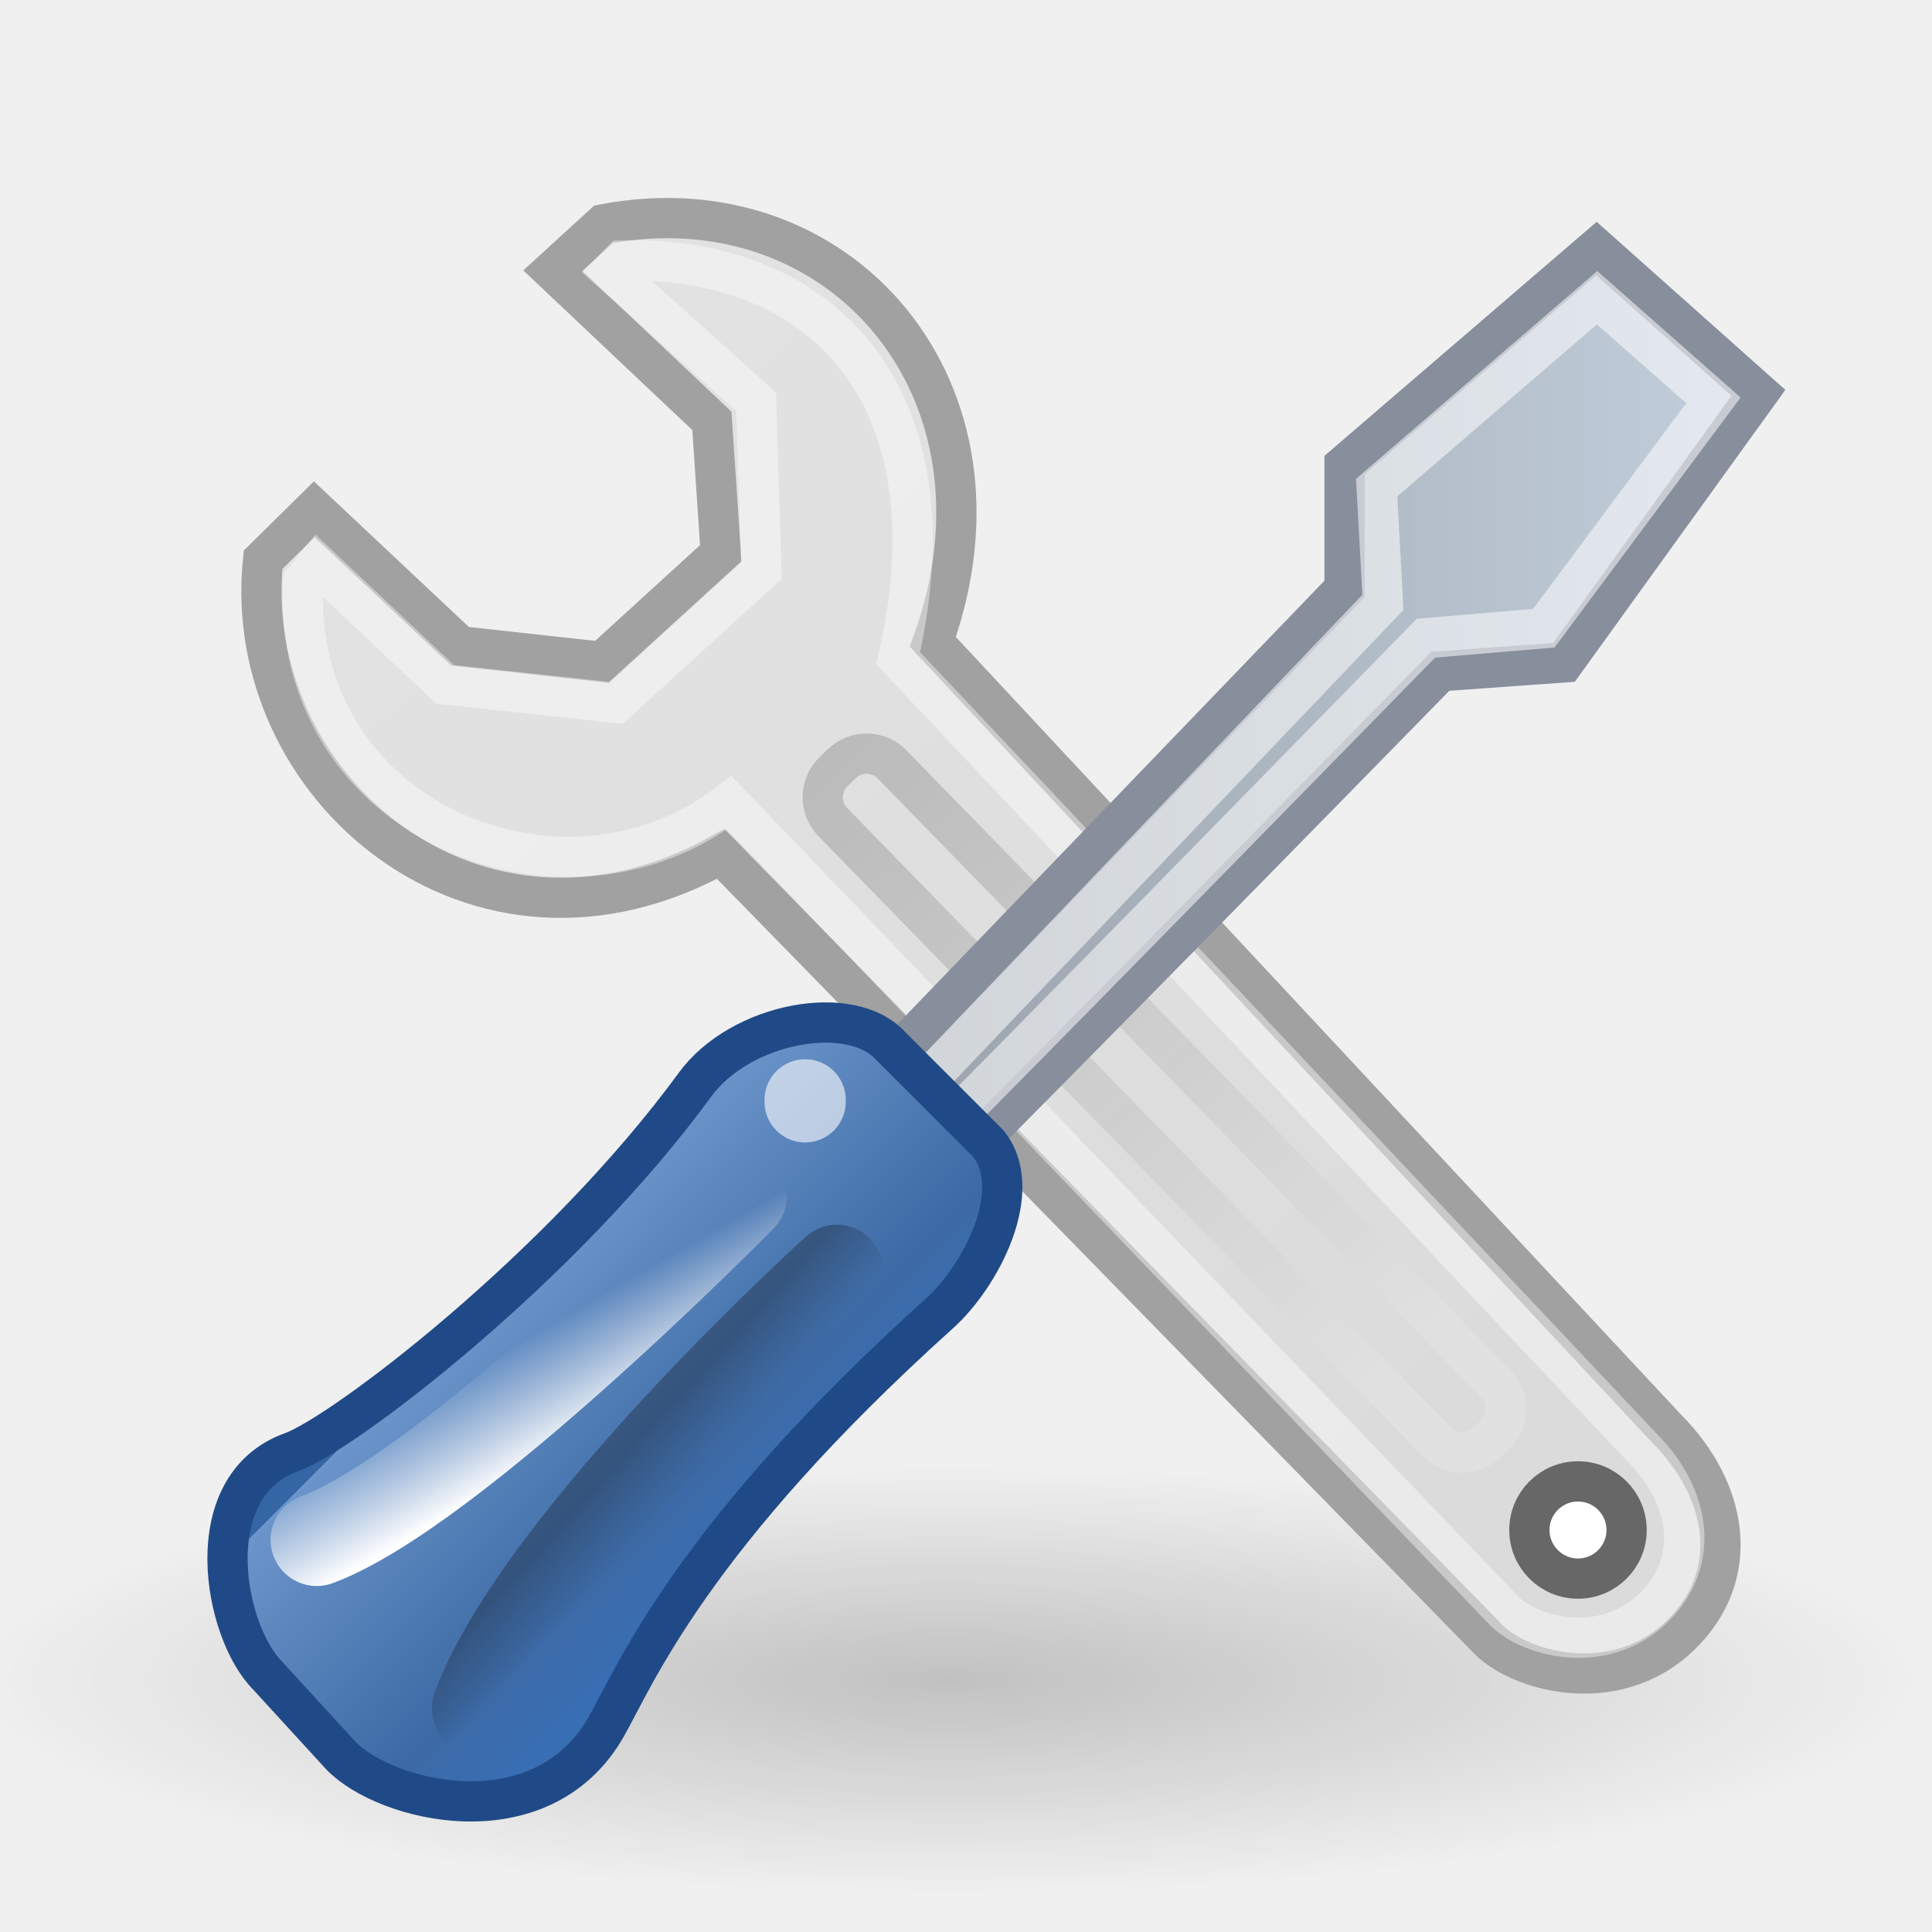
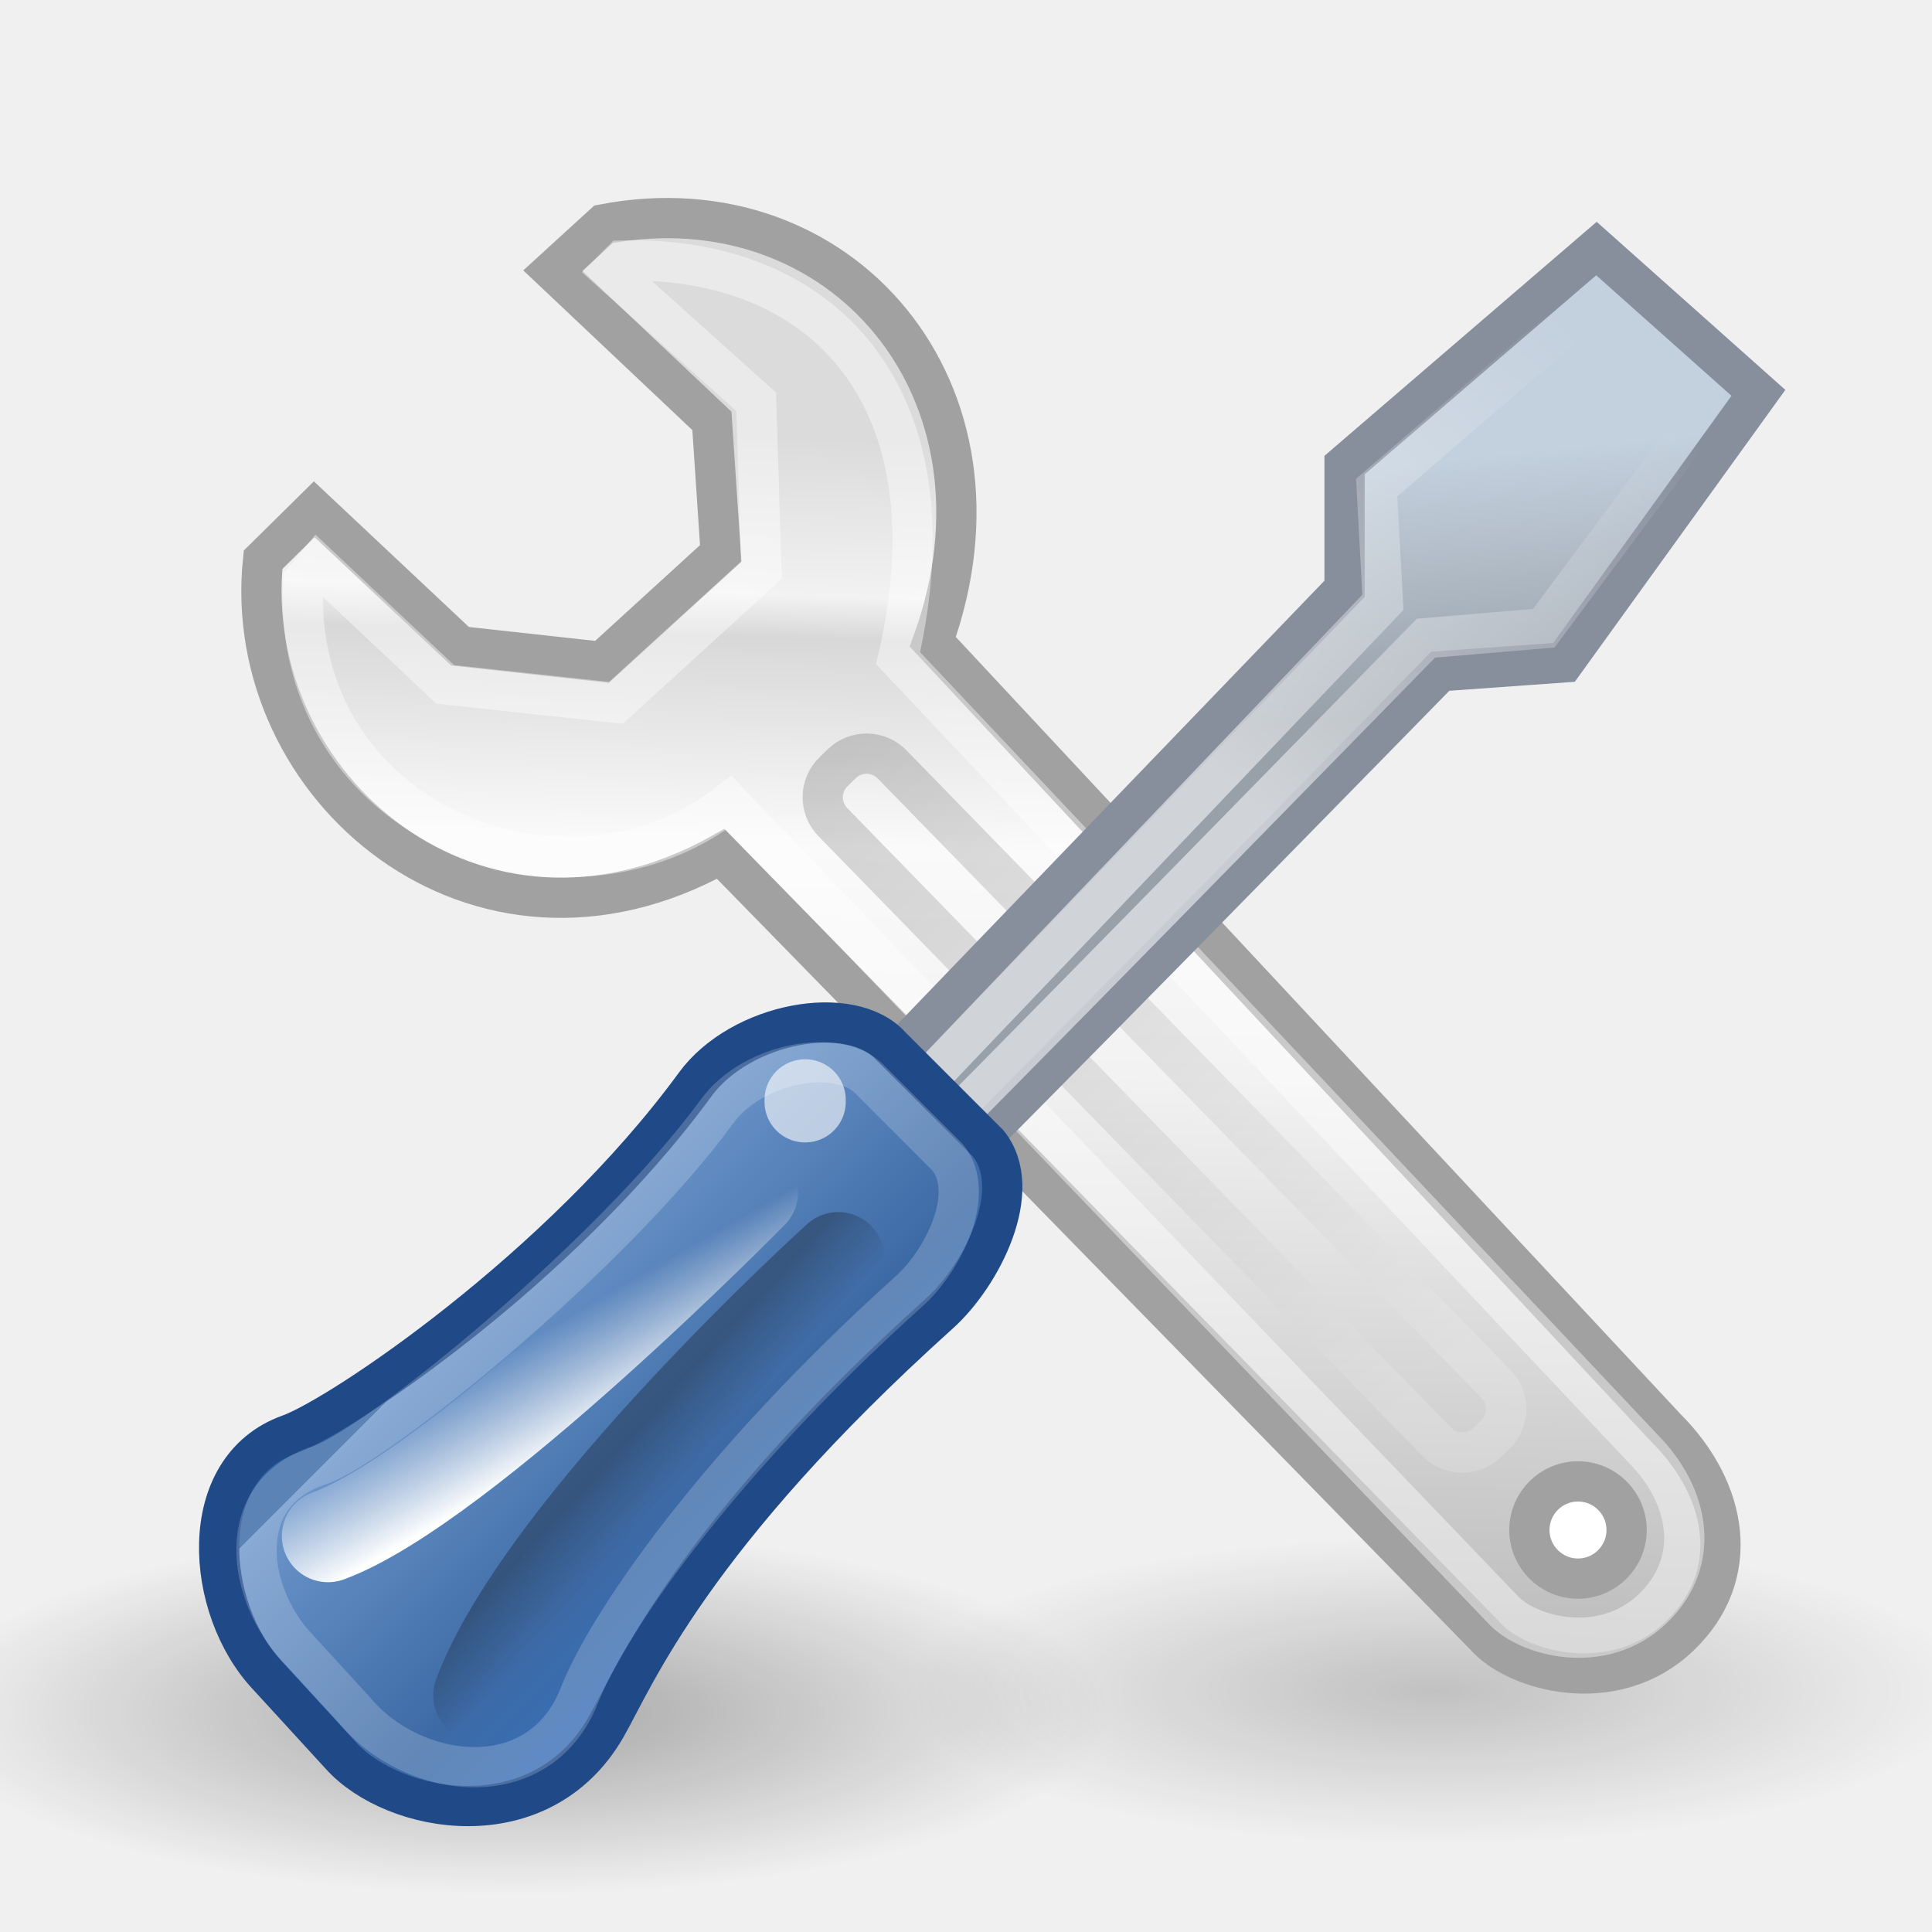
<svg xmlns="http://www.w3.org/2000/svg" xmlns:xlink="http://www.w3.org/1999/xlink" width="48px" height="48px" id="svg11300">
  <defs id="defs3">
+     <linearGradient id="linearGradient2250">
+       <stop style="stop-color:#ffffff;stop-opacity:1;" offset="0" id="stop2252" />
+       <stop style="stop-color:#ffffff;stop-opacity:0;" offset="1" id="stop2254" />
+     </linearGradient>
    <linearGradient id="linearGradient2265">
      <stop style="stop-color:#000000;stop-opacity:1;" offset="0" id="stop2267" />
      <stop style="stop-color:#000000;stop-opacity:0;" offset="1" id="stop2269" />
    </linearGradient>
    <linearGradient id="linearGradient2257">
      <stop style="stop-color:#ffffff;stop-opacity:1;" offset="0" id="stop2259" />
      <stop style="stop-color:#ffffff;stop-opacity:0;" offset="1" id="stop2261" />
    </linearGradient>
    <linearGradient id="linearGradient3087">
      <stop style="stop-color:#3465a4;stop-opacity:1;" offset="0" id="stop3089" />
      <stop id="stop3095" offset="0" style="stop-color:#9fbce1;stop-opacity:1;" />
      <stop style="stop-color:#6b95ca;stop-opacity:1;" offset="0" id="stop2242" />
      <stop id="stop2244" offset="0.75" style="stop-color:#3d6aa5;stop-opacity:1;" />
      <stop style="stop-color:#386eb4;stop-opacity:1;" offset="1" id="stop3091" />
    </linearGradient>
    <linearGradient id="linearGradient3077">
      <stop style="stop-color:#98a0a9;stop-opacity:1;" offset="0" id="stop3079" />
      <stop style="stop-color:#c3d0dd;stop-opacity:1;" offset="1" id="stop3081" />
    </linearGradient>
    <linearGradient id="linearGradient3061">
      <stop style="stop-color:#ffffff;stop-opacity:1;" offset="0" id="stop3063" />
      <stop style="stop-color:#000000;stop-opacity:1;" offset="1" id="stop3065" />
    </linearGradient>
    <linearGradient id="linearGradient3049">
-       <stop style="stop-color:#e2e2e2;stop-opacity:1;" offset="0" id="stop3051" />
+       <stop style="stop-color:#b6b6b6;stop-opacity:1;" offset="0" id="stop3051" />
+       <stop id="stop2262" offset="0.5" style="stop-color:#f2f2f2;stop-opacity:1;" />
+       <stop style="stop-color:#fafafa;stop-opacity:1;" offset="0.676" id="stop2264" />
+       <stop id="stop2268" offset="0.841" style="stop-color:#d8d8d8;stop-opacity:1;" />
+       <stop id="stop2266" offset="0.875" style="stop-color:#f2f2f2;stop-opacity:1;" />
      <stop style="stop-color:#dbdbdb;stop-opacity:1;" offset="1" id="stop3053" />
    </linearGradient>
    <linearGradient id="linearGradient3041">
      <stop style="stop-color:#000000;stop-opacity:1;" offset="0" id="stop3043" />
      <stop style="stop-color:#000000;stop-opacity:0;" offset="1" id="stop3045" />
    </linearGradient>
    <linearGradient id="linearGradient11520">
      <stop id="stop11522" offset="0" style="stop-color:#ffffff;stop-opacity:1;" />
      <stop id="stop11524" offset="1" style="stop-color:#dcdcdc;stop-opacity:1;" />
    </linearGradient>
    <linearGradient id="linearGradient11508">
      <stop id="stop11510" offset="0" style="stop-color:#000000;stop-opacity:1;" />
      <stop id="stop11512" offset="1" style="stop-color:#000000;stop-opacity:0;" />
    </linearGradient>
    <linearGradient id="linearGradient11494">
      <stop id="stop11496" offset="0" style="stop-color:#ef2929;stop-opacity:1;" />
      <stop id="stop11498" offset="1" style="stop-color:#ef2929;stop-opacity:0;" />
    </linearGradient>
    <linearGradient id="linearGradient11415">
      <stop id="stop11417" offset="0" style="stop-color:#204a87;stop-opacity:0;" />
      <stop style="stop-color:#204a87;stop-opacity:1;" offset="0.5" id="stop11423" />
      <stop id="stop11419" offset="1" style="stop-color:#204a87;stop-opacity:0;" />
    </linearGradient>
    <linearGradient id="linearGradient11399">
      <stop id="stop11401" offset="0" style="stop-color:#000000;stop-opacity:1;" />
      <stop id="stop11403" offset="1" style="stop-color:#000000;stop-opacity:0;" />
    </linearGradient>
    <linearGradient gradientTransform="translate(-60.28571,-0.285714)" y2="34.462" x2="43.616" y1="3.774" x1="15.828" gradientUnits="userSpaceOnUse" id="linearGradient11425" xlink:href="#linearGradient11415" />
    <linearGradient gradientTransform="translate(-60.57143,0)" y2="39.034" x2="35.68" y1="9.346" x1="9.696" gradientUnits="userSpaceOnUse" id="linearGradient11427" xlink:href="#linearGradient11415" />
    <linearGradient y2="33.462" x2="26.759" y1="19.774" x1="13.267" gradientTransform="translate(-60.85714,0.428571)" gradientUnits="userSpaceOnUse" id="linearGradient11439" xlink:href="#linearGradient11415" />
    <radialGradient r="8.5" fy="39.143" fx="12.071" cy="39.143" cx="12.071" gradientTransform="matrix(1,0,0,0.487395,0,20.06483)" gradientUnits="userSpaceOnUse" id="radialGradient11441" xlink:href="#linearGradient11399" />
    <radialGradient gradientTransform="matrix(1.243453,2.106784e-16,-2.106784e-16,1.243453,-6.713754,-3.742847)" gradientUnits="userSpaceOnUse" r="3.834" fy="15.048" fx="27.577" cy="15.048" cx="27.577" id="radialGradient11500" xlink:href="#linearGradient11494" />
    <radialGradient r="3.834" fy="16.049" fx="27.577" cy="16.049" cx="27.577" gradientTransform="matrix(1.243453,2.106784e-16,-2.106784e-16,1.243453,-6.713754,-3.742847)" gradientUnits="userSpaceOnUse" id="radialGradient11504" xlink:href="#linearGradient11494" />
    <radialGradient gradientUnits="userSpaceOnUse" gradientTransform="matrix(1,0,0,0.338462,2.166583e-14,29.48178)" r="6.566" fy="44.565" fx="30.204" cy="44.565" cx="30.204" id="radialGradient11514" xlink:href="#linearGradient11508" />
    <radialGradient gradientTransform="matrix(1.995058,-1.651527e-32,0,1.995058,-24.32488,-35.70087)" gradientUnits="userSpaceOnUse" r="20.531" fy="35.878" fx="24.446" cy="35.878" cx="24.446" id="radialGradient11526" xlink:href="#linearGradient11520" />
    <radialGradient r="6.566" fy="44.565" fx="30.204" cy="44.565" cx="30.204" gradientTransform="matrix(1,0,0,0.338462,3.185827e-15,29.48178)" gradientUnits="userSpaceOnUse" id="radialGradient11532" xlink:href="#linearGradient11508" />
    <radialGradient xlink:href="#linearGradient11508" id="radialGradient1348" gradientUnits="userSpaceOnUse" gradientTransform="matrix(1,0,0,0.338462,-1.353344e-14,29.48178)" cx="30.204" cy="44.565" fx="30.204" fy="44.565" r="6.566" />
    <radialGradient xlink:href="#linearGradient11520" id="radialGradient1350" gradientUnits="userSpaceOnUse" gradientTransform="matrix(1.995058,-1.651527e-32,0,1.995058,-24.32488,-35.70087)" cx="24.446" cy="35.878" fx="24.446" fy="35.878" r="20.531" />
    <radialGradient xlink:href="#linearGradient11494" id="radialGradient1352" gradientUnits="userSpaceOnUse" gradientTransform="matrix(1.243453,2.106784e-16,-2.106784e-16,1.243453,-6.713754,-3.742847)" cx="27.577" cy="16.049" fx="27.577" fy="16.049" r="3.834" />
    <radialGradient xlink:href="#linearGradient11494" id="radialGradient1354" gradientUnits="userSpaceOnUse" gradientTransform="matrix(1.243453,2.106784e-16,-2.106784e-16,1.243453,-6.713754,-3.742847)" cx="27.577" cy="15.048" fx="27.577" fy="15.048" r="3.834" />
    <radialGradient xlink:href="#linearGradient11508" id="radialGradient1356" gradientUnits="userSpaceOnUse" gradientTransform="matrix(1,0,0,0.338462,2.220359e-14,29.48178)" cx="30.204" cy="44.565" fx="30.204" fy="44.565" r="6.566" />
    <radialGradient xlink:href="#linearGradient11520" id="radialGradient1366" gradientUnits="userSpaceOnUse" gradientTransform="matrix(2.049266,-1.696401e-32,0,2.049266,-25.65002,-37.31089)" cx="24.446" cy="35.878" fx="24.446" fy="35.878" r="20.531" />
-     <radialGradient xlink:href="#linearGradient3041" id="radialGradient3047" cx="24.812" cy="39.125" fx="24.812" fy="39.125" r="17.688" gradientTransform="matrix(1,0,0,0.374558,7.798450e-15,24.47041)" gradientUnits="userSpaceOnUse" />
-     <linearGradient xlink:href="#linearGradient3049" id="linearGradient3055" x1="12.5" y1="6.53" x2="39.031" y2="35.03" gradientUnits="userSpaceOnUse" gradientTransform="matrix(0.87827,0,0,0.87827,2.536988,4.967681)" />
+     <radialGradient xlink:href="#linearGradient3041" id="radialGradient3047" cx="24.812" cy="39.125" fx="24.812" fy="39.125" r="17.688" gradientTransform="matrix(1,0,0,0.374558,7.194333e-15,24.47041)" gradientUnits="userSpaceOnUse" />
+     <linearGradient xlink:href="#linearGradient3049" id="linearGradient3055" x1="19.648" y1="42.254" x2="20.631" y2="6.776" gradientUnits="userSpaceOnUse" gradientTransform="matrix(0.87827,0,0,0.87827,2.536988,4.967681)" />
    <linearGradient xlink:href="#linearGradient3061" id="linearGradient3067" x1="50.153" y1="-3.632" x2="25.291" y2="-4.3" gradientUnits="userSpaceOnUse" gradientTransform="matrix(0.87827,-1.375944e-15,1.375944e-15,0.87827,5.328299,1.650243)" />
-     <linearGradient xlink:href="#linearGradient3077" id="linearGradient3083" x1="20.295" y1="14.741" x2="47" y2="14.741" gradientUnits="userSpaceOnUse" gradientTransform="matrix(0.87827,0,0,0.87827,2.847503,5.588712)" />
+     <linearGradient xlink:href="#linearGradient3077" id="linearGradient3083" x1="38.228" y1="13.603" x2="37.535" y2="6.629" gradientUnits="userSpaceOnUse" gradientTransform="matrix(0.87827,0,0,0.87827,2.847503,5.588712)" />
    <linearGradient xlink:href="#linearGradient3087" id="linearGradient3093" x1="9.75" y1="32.284" x2="16.915" y2="39.443" gradientUnits="userSpaceOnUse" gradientTransform="matrix(0.87827,0,0,0.87827,2.536988,4.967681)" />
-     <linearGradient xlink:href="#linearGradient2257" id="linearGradient2263" x1="12.005" y1="35.688" x2="10.651" y2="33.195" gradientUnits="userSpaceOnUse" gradientTransform="matrix(1.007254,-2.636526e-2,2.636526e-2,1.007254,1.312161,0.172941)" />
-     <linearGradient xlink:href="#linearGradient2265" id="linearGradient2271" x1="14.018" y1="36.943" x2="15.416" y2="38.268" gradientUnits="userSpaceOnUse" gradientTransform="matrix(0.878099,-1.732370e-2,1.732370e-2,0.878099,2.132437,4.380399)" />
+     <linearGradient xlink:href="#linearGradient2257" id="linearGradient2263" x1="12.005" y1="35.688" x2="10.651" y2="33.195" gradientUnits="userSpaceOnUse" gradientTransform="matrix(1.007254,-2.636526e-2,2.636526e-2,1.007254,1.593411,7.919100e-2)" />
+     <linearGradient xlink:href="#linearGradient2265" id="linearGradient2271" x1="14.018" y1="36.943" x2="15.416" y2="38.268" gradientUnits="userSpaceOnUse" gradientTransform="matrix(0.878099,-1.732370e-2,1.732370e-2,0.878099,2.163687,4.067899)" />
+     <linearGradient xlink:href="#linearGradient2250" id="linearGradient2256" x1="31.177" y1="19.822" x2="40.859" y2="9.657" gradientUnits="userSpaceOnUse" />
+     <radialGradient xlink:href="#linearGradient3041" id="radialGradient2260" gradientUnits="userSpaceOnUse" gradientTransform="matrix(1,0,0,0.374558,7.272829e-15,24.47041)" cx="24.812" cy="39.125" fx="24.812" fy="39.125" r="17.688" />
  </defs>
  <g id="layer1">
-     <path style="opacity:0.199;color:#000000;fill:url(#radialGradient3047);fill-opacity:1;fill-rule:nonzero;stroke:none;stroke-width:1;stroke-linecap:butt;stroke-linejoin:miter;marker:none;marker-start:none;marker-mid:none;marker-end:none;stroke-miterlimit:4;stroke-dasharray:none;stroke-dashoffset:0;stroke-opacity:1;visibility:visible;display:inline;overflow:visible" id="path3039" d="M 42.5 39.125 A 17.688 6.625 0 1 1  7.125,39.125 A 17.688 6.625 0 1 1  42.5 39.125 z" transform="matrix(1.385765,0,0,0.805511,-10.81552,10.22439)" />
+     <path transform="matrix(0.751118,0,0,0.578703,17.04087,19.36341)" d="M 42.5 39.125 A 17.688 6.625 0 1 1  7.125,39.125 A 17.688 6.625 0 1 1  42.5 39.125 z" id="path2258" style="opacity:0.199;color:#000000;fill:url(#radialGradient2260);fill-opacity:1;fill-rule:nonzero;stroke:none;stroke-width:1;stroke-linecap:butt;stroke-linejoin:miter;marker:none;marker-start:none;marker-mid:none;marker-end:none;stroke-miterlimit:4;stroke-dasharray:none;stroke-dashoffset:0;stroke-opacity:1;visibility:visible;display:inline;overflow:visible" />
+     <path style="opacity:0.312;color:#000000;fill:url(#radialGradient3047);fill-opacity:1;fill-rule:nonzero;stroke:none;stroke-width:1;stroke-linecap:butt;stroke-linejoin:miter;marker:none;marker-start:none;marker-mid:none;marker-end:none;stroke-miterlimit:4;stroke-dasharray:none;stroke-dashoffset:0;stroke-opacity:1;visibility:visible;display:inline;overflow:visible" id="path3039" d="M 42.5 39.125 A 17.688 6.625 0 1 1  7.125,39.125 A 17.688 6.625 0 1 1  42.5 39.125 z" transform="matrix(0.836071,0,0,0.685436,-7.959607,15.71781)" />
    <path style="opacity:1;color:#000000;fill:url(#linearGradient3055);fill-opacity:1;fill-rule:nonzero;stroke:#a1a1a1;stroke-width:1;stroke-linecap:butt;stroke-linejoin:miter;marker:none;marker-start:none;marker-mid:none;marker-end:none;stroke-miterlimit:4;stroke-dasharray:none;stroke-dashoffset:0;stroke-opacity:1;visibility:visible;display:inline;overflow:visible" d="M 17.907,21.216 L 36.899,40.647 C 37.668,41.526 40.103,42.204 41.73,40.647 C 43.301,39.144 42.937,37.025 41.4,35.488 L 23.176,15.946 C 25.426,9.696 20.872,4.446 14.997,5.571 L 13.735,6.724 L 17.687,10.457 L 17.907,13.75 L 14.956,16.444 L 11.429,16.056 L 7.807,12.653 C 7.807,12.653 6.536,13.907 6.536,13.907 C 5.946,19.549 11.844,24.591 17.907,21.216 z " id="path2140" />
    <path id="path3057" d="M 18.117,19.94 L 37.32,39.968 C 37.915,40.648 39.8,41.173 41.06,39.968 C 42.276,38.804 41.995,37.163 40.805,35.973 L 22.313,16.352 C 23.813,9.852 20.454,6.348 15.454,6.473 L 15.184,6.746 L 18.787,9.982 L 18.917,14.164 L 15.303,17.462 L 11.061,17.004 L 7.885,14.013 L 7.532,14.443 C 7.219,20.412 14.024,23.128 18.117,19.94 z " style="opacity:0.426;color:#000000;fill:none;fill-opacity:1;fill-rule:nonzero;stroke:#ffffff;stroke-width:1;stroke-linecap:butt;stroke-linejoin:miter;marker:none;marker-start:none;marker-mid:none;marker-end:none;stroke-miterlimit:4;stroke-dasharray:none;stroke-dashoffset:0;stroke-opacity:1;visibility:visible;display:inline;overflow:visible" />
    <rect style="opacity:0.17;color:#000000;fill:none;fill-opacity:1;fill-rule:nonzero;stroke:url(#linearGradient3067);stroke-width:1;stroke-linecap:butt;stroke-linejoin:miter;marker:none;marker-start:none;marker-mid:none;marker-end:none;stroke-miterlimit:4;stroke-dasharray:none;stroke-dashoffset:0;stroke-opacity:1;visibility:visible;display:inline;overflow:visible" id="rect3059" width="23.268" height="2.055" x="28.185" y="-2.618" rx="0.884" ry="0.884" transform="matrix(0.697938,0.716158,-0.716158,0.697938,0,0)" />
    <path style="opacity:1;color:#000000;fill:url(#linearGradient3083);fill-opacity:1;fill-rule:nonzero;stroke:#878f9d;stroke-width:1;stroke-linecap:butt;stroke-linejoin:miter;marker:none;marker-start:none;marker-mid:none;marker-end:none;stroke-miterlimit:4;stroke-dasharray:none;stroke-dashoffset:0;stroke-opacity:1;visibility:visible;display:inline;overflow:visible" d="M 22.499,30.125 C 23.332,29.411 35.783,16.677 35.783,16.677 L 38.857,16.457 L 43.687,9.76 L 39.663,6.175 L 33.405,11.555 L 33.405,14.629 L 20.67,27.858 C 20.066,28.461 21.73,30.784 22.499,30.125 z " id="path2144" />
-     <path id="path3085" d="M 22.402,29.085 C 23.049,28.531 35.426,15.856 35.426,15.856 L 38.355,15.608 L 42.569,9.946 L 39.679,7.397 L 34.203,12.114 L 34.358,14.965 L 21.682,28.257 C 21.213,28.726 21.806,29.597 22.402,29.085 z " style="opacity:0.54;color:#000000;fill:none;fill-opacity:1;fill-rule:nonzero;stroke:#ffffff;stroke-width:1;stroke-linecap:butt;stroke-linejoin:miter;marker:none;marker-start:none;marker-mid:none;marker-end:none;stroke-miterlimit:4;stroke-dasharray:none;stroke-dashoffset:0;stroke-opacity:1;visibility:visible;display:inline;overflow:visible" />
-     <path style="color:#000000;fill:url(#linearGradient3093);fill-opacity:1;fill-rule:nonzero;stroke:#204a87;stroke-width:1;stroke-linecap:butt;stroke-linejoin:miter;stroke-miterlimit:4;stroke-dashoffset:0;stroke-opacity:1;marker:none;marker-start:none;marker-mid:none;marker-end:none;visibility:visible;display:inline;overflow:visible" d="M 8.465,43.612 C 9.563,44.764 13.439,45.74 15.061,42.902 C 15.768,41.664 17.155,38.199 23.342,32.63 C 24.381,31.696 25.482,29.559 24.549,28.407 L 22.133,25.991 C 21.145,24.893 18.399,25.406 17.272,26.942 C 13.913,31.538 8.489,35.635 7.251,36.076 C 4.883,36.922 5.556,40.538 6.654,41.635 L 8.465,43.612 z " id="path2142" />
-     <path style="opacity:1;color:#000000;fill:#ffffff;fill-opacity:1;fill-rule:nonzero;stroke:#676767;stroke-width:1.139;stroke-linecap:butt;stroke-linejoin:miter;marker:none;marker-start:none;marker-mid:none;marker-end:none;stroke-miterlimit:4;stroke-dasharray:none;stroke-dashoffset:0;stroke-opacity:1;visibility:visible;display:inline;overflow:visible" id="path2146" d="M 43.25 37.5 A 1.375 1.375 0 1 1  40.5,37.5 A 1.375 1.375 0 1 1  43.25 37.5 z" transform="matrix(0.87827,0,0,0.87827,2.427204,5.077464)" />
+     <path id="path3085" d="M 22.402,29.085 C 23.049,28.531 35.426,15.856 35.426,15.856 L 38.355,15.608 L 42.569,9.946 L 39.679,7.397 L 34.203,12.114 L 34.358,14.965 L 21.682,28.257 C 21.213,28.726 21.806,29.597 22.402,29.085 z " style="opacity:0.54;color:#000000;fill:none;fill-opacity:1;fill-rule:nonzero;stroke:url(#linearGradient2256);stroke-width:1;stroke-linecap:butt;stroke-linejoin:miter;marker:none;marker-start:none;marker-mid:none;marker-end:none;stroke-miterlimit:4;stroke-dasharray:none;stroke-dashoffset:0;stroke-opacity:1;visibility:visible;display:inline;overflow:visible" />
+     <path style="color:#000000;fill:url(#linearGradient3093);fill-opacity:1;fill-rule:nonzero;stroke:#204a87;stroke-width:1;stroke-linecap:butt;stroke-linejoin:miter;stroke-miterlimit:4;stroke-dashoffset:0;stroke-opacity:1;marker:none;marker-start:none;marker-mid:none;marker-end:none;visibility:visible;display:inline;overflow:visible" d="M 8.465,43.612 C 9.782,45.077 13.439,45.74 15.061,42.902 C 15.768,41.664 17.155,38.199 23.342,32.63 C 24.381,31.696 25.482,29.559 24.549,28.407 L 22.133,25.991 C 21.145,24.893 18.399,25.406 17.272,26.942 C 13.913,31.538 8.426,35.197 7.189,35.639 C 4.821,36.485 5.087,39.975 6.654,41.635 L 8.465,43.612 z " id="path2142" />
+     <path style="opacity:1;color:#000000;fill:#ffffff;fill-opacity:1;fill-rule:nonzero;stroke:#a1a1a1;stroke-width:1.139;stroke-linecap:butt;stroke-linejoin:miter;marker:none;marker-start:none;marker-mid:none;marker-end:none;stroke-miterlimit:4;stroke-dasharray:none;stroke-dashoffset:0;stroke-opacity:1;visibility:visible;display:inline;overflow:visible" id="path2146" d="M 43.25 37.5 A 1.375 1.375 0 1 1  40.5,37.5 A 1.375 1.375 0 1 1  43.25 37.5 z" transform="matrix(0.87827,0,0,0.87827,2.427204,5.077464)" />
    <path style="opacity:0.602;color:#000000;fill:#ffffff;fill-opacity:1;fill-rule:nonzero;stroke:none;stroke-width:1;stroke-linecap:butt;stroke-linejoin:miter;marker:none;marker-start:none;marker-mid:none;marker-end:none;stroke-miterlimit:4;stroke-dasharray:none;stroke-dashoffset:0;stroke-opacity:1;visibility:visible;display:inline;overflow:visible" id="path3101" d="M 20.771 28.201 A 1.768 1.768 0 1 1  17.236,28.201 A 1.768 1.768 0 1 1  20.771 28.201 z" transform="matrix(0.570876,0,0,0.570876,9.154848,11.25111)" />
-     <path style="opacity:1;color:#000000;fill:none;fill-opacity:1;fill-rule:nonzero;stroke:url(#linearGradient2263);stroke-width:2.295;stroke-linecap:round;stroke-linejoin:round;marker:none;marker-start:none;marker-mid:none;marker-end:none;stroke-miterlimit:4;stroke-dasharray:none;stroke-dashoffset:0;stroke-opacity:1;visibility:visible;display:inline;overflow:visible" d="M 18.398,29.719 C 18.398,29.719 11.228,37.018 7.869,38.256" id="path3103" />
-     <path style="opacity:0.278;color:#000000;fill:none;fill-opacity:1;fill-rule:nonzero;stroke:url(#linearGradient2271);stroke-width:2.295;stroke-linecap:round;stroke-linejoin:round;stroke-miterlimit:4;stroke-dashoffset:0;stroke-opacity:1;marker:none;marker-start:none;marker-mid:none;marker-end:none;visibility:visible;display:inline;overflow:visible" d="M 20.793,31.574 C 20.793,31.574 13.471,38.191 11.88,42.434" id="path2247" />
+     <path style="opacity:1;color:#000000;fill:none;fill-opacity:1;fill-rule:nonzero;stroke:url(#linearGradient2263);stroke-width:2.295;stroke-linecap:round;stroke-linejoin:round;marker:none;marker-start:none;marker-mid:none;marker-end:none;stroke-miterlimit:4;stroke-dasharray:none;stroke-dashoffset:0;stroke-opacity:1;visibility:visible;display:inline;overflow:visible" d="M 18.679,29.625 C 18.679,29.625 11.509,36.924 8.15,38.162" id="path3103" />
+     <path id="path2270" d="M 8.806,42.487 C 10.247,44.232 13.406,44.648 14.397,42.116 C 15.078,40.377 17.731,36.45 22.595,32.073 C 23.412,31.338 24.277,29.658 23.543,28.752 L 21.645,26.854 C 20.868,25.99 18.709,26.393 17.823,27.601 C 15.183,31.214 9.34,35.941 7.927,36.407 C 5.741,37.128 6.15,39.628 7.382,40.933 L 8.806,42.487 z " style="color:#000000;fill:none;fill-opacity:1;fill-rule:nonzero;stroke:#ffffff;stroke-width:1;stroke-linecap:butt;stroke-linejoin:miter;marker:none;marker-start:none;marker-mid:none;marker-end:none;stroke-miterlimit:4;stroke-dasharray:none;stroke-dashoffset:0;stroke-opacity:1;visibility:visible;display:inline;overflow:visible;opacity:0.199" />
+     <path style="opacity:0.278;color:#000000;fill:none;fill-opacity:1;fill-rule:nonzero;stroke:url(#linearGradient2271);stroke-width:2.295;stroke-linecap:round;stroke-linejoin:round;marker:none;marker-start:none;marker-mid:none;marker-end:none;stroke-miterlimit:4;stroke-dashoffset:0;stroke-opacity:1;visibility:visible;display:inline;overflow:visible" d="M 20.825,31.261 C 20.825,31.261 13.502,37.878 11.911,42.121" id="path2247" />
  </g>
</svg>
